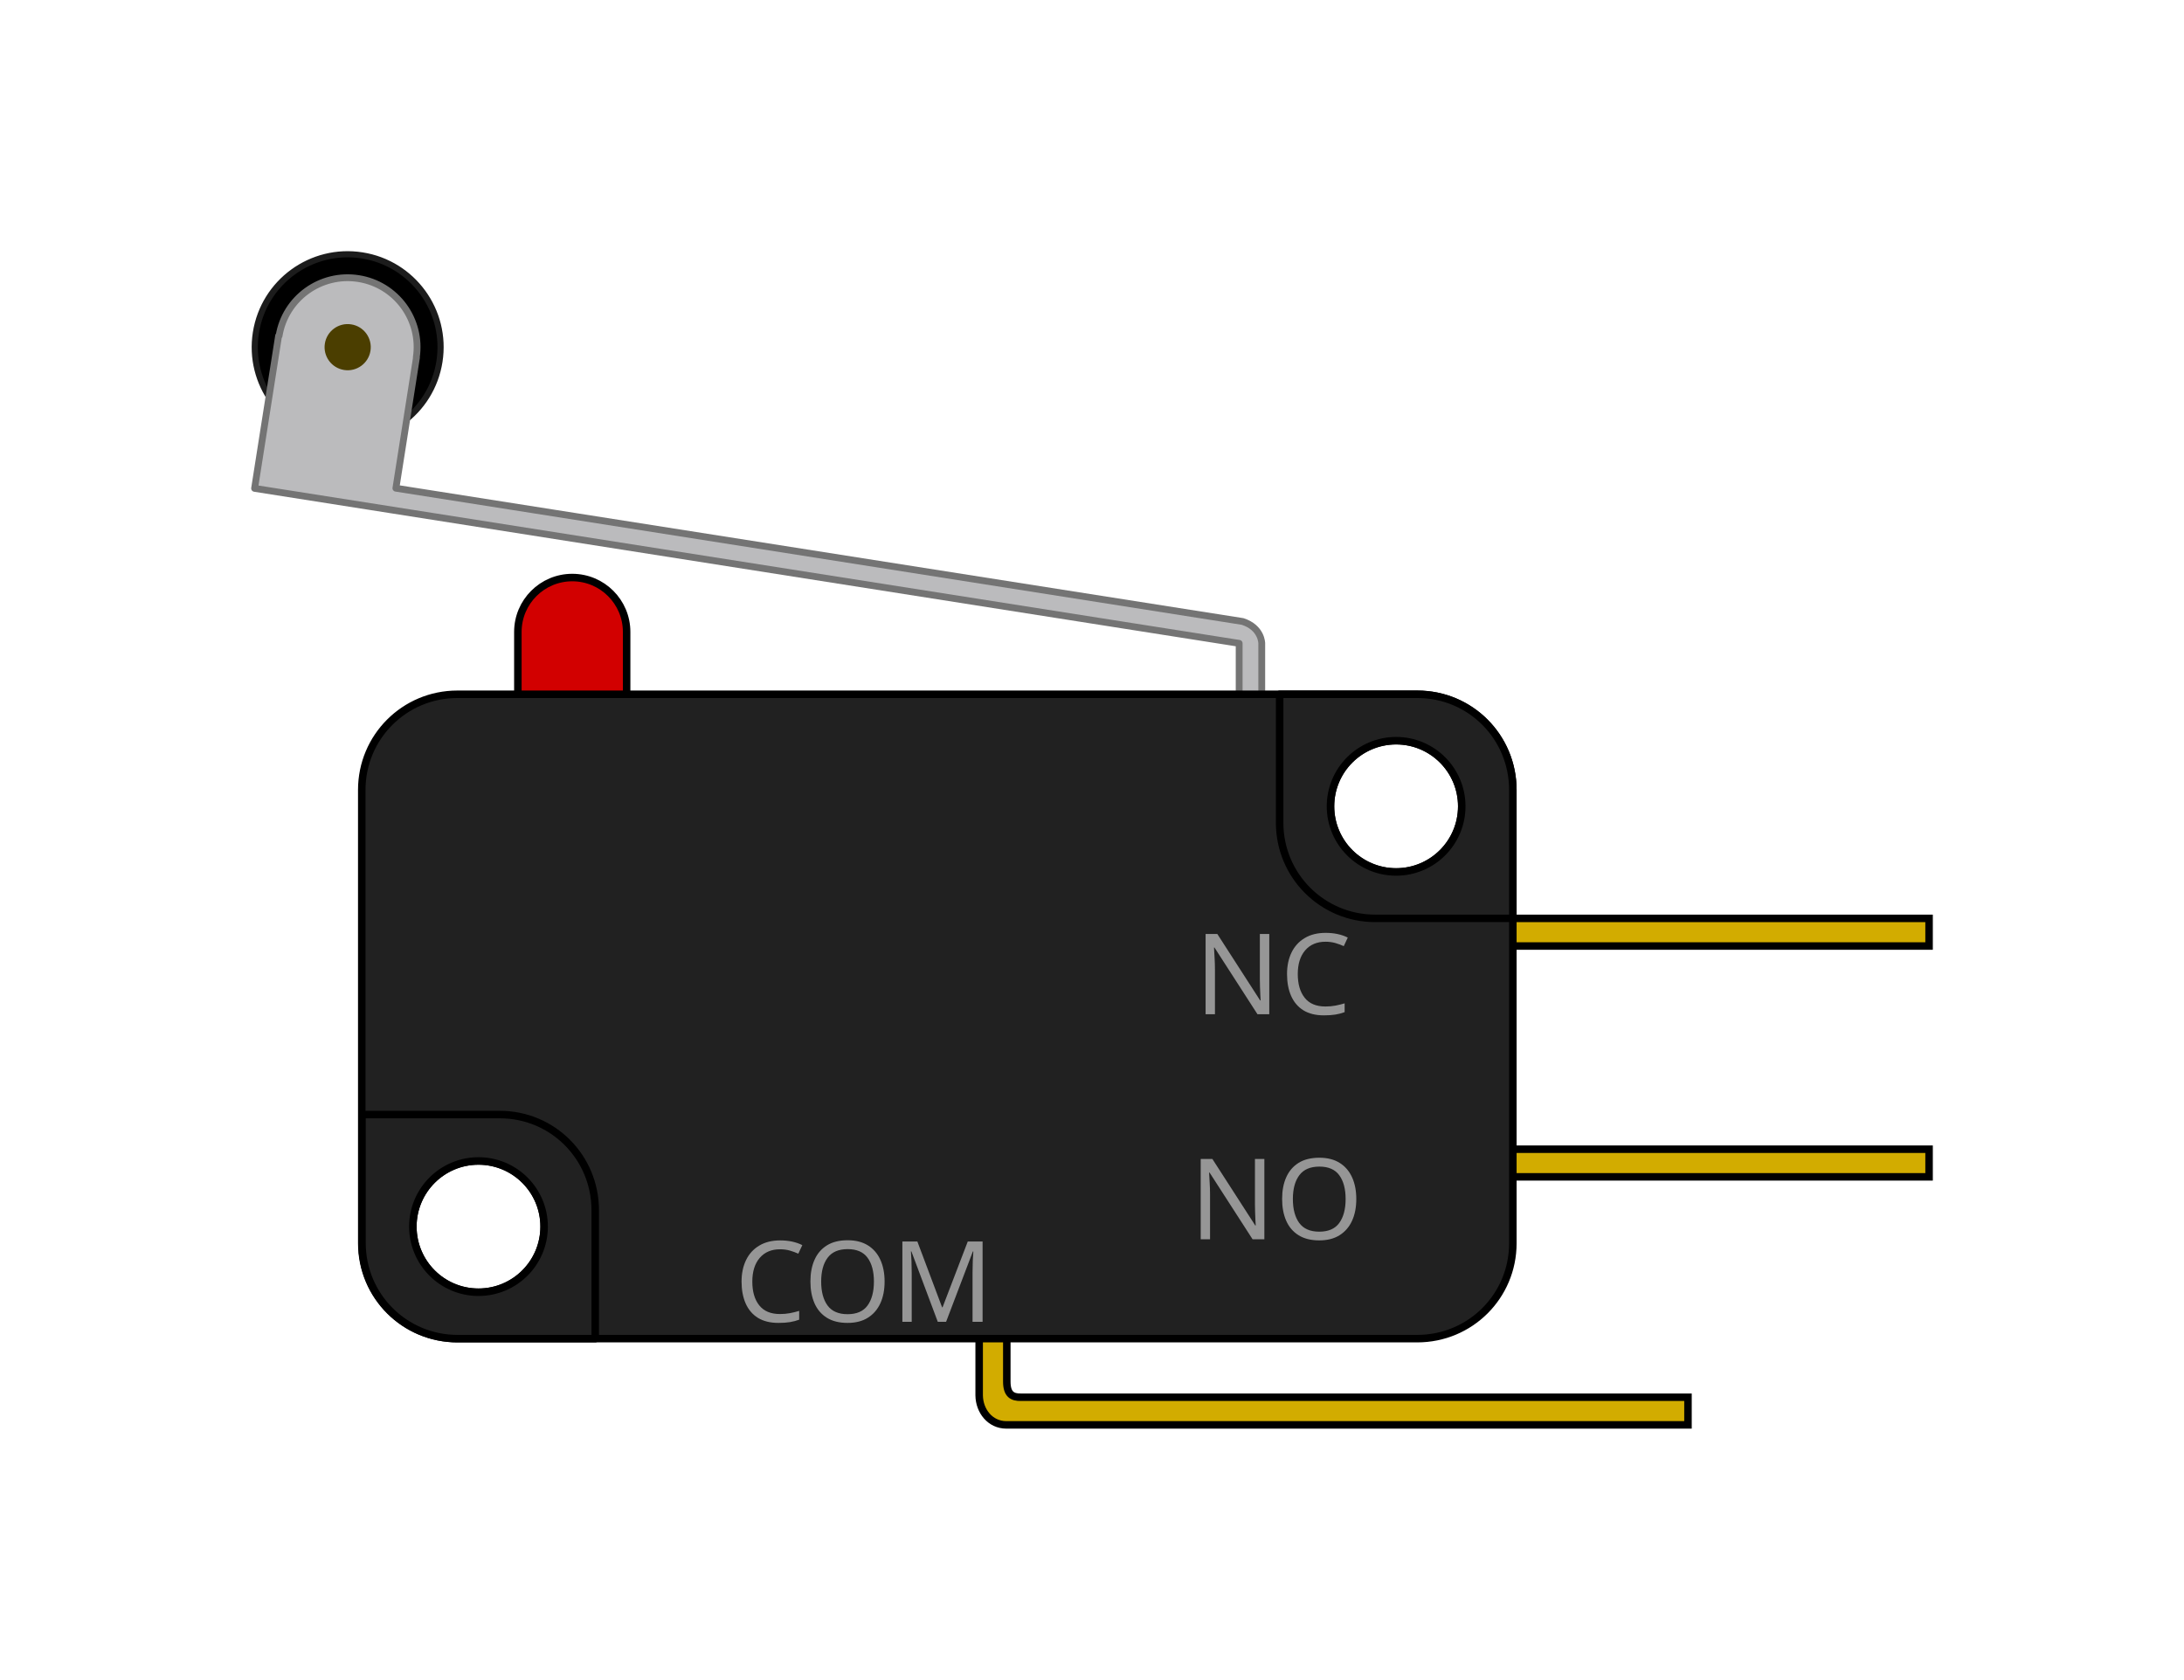
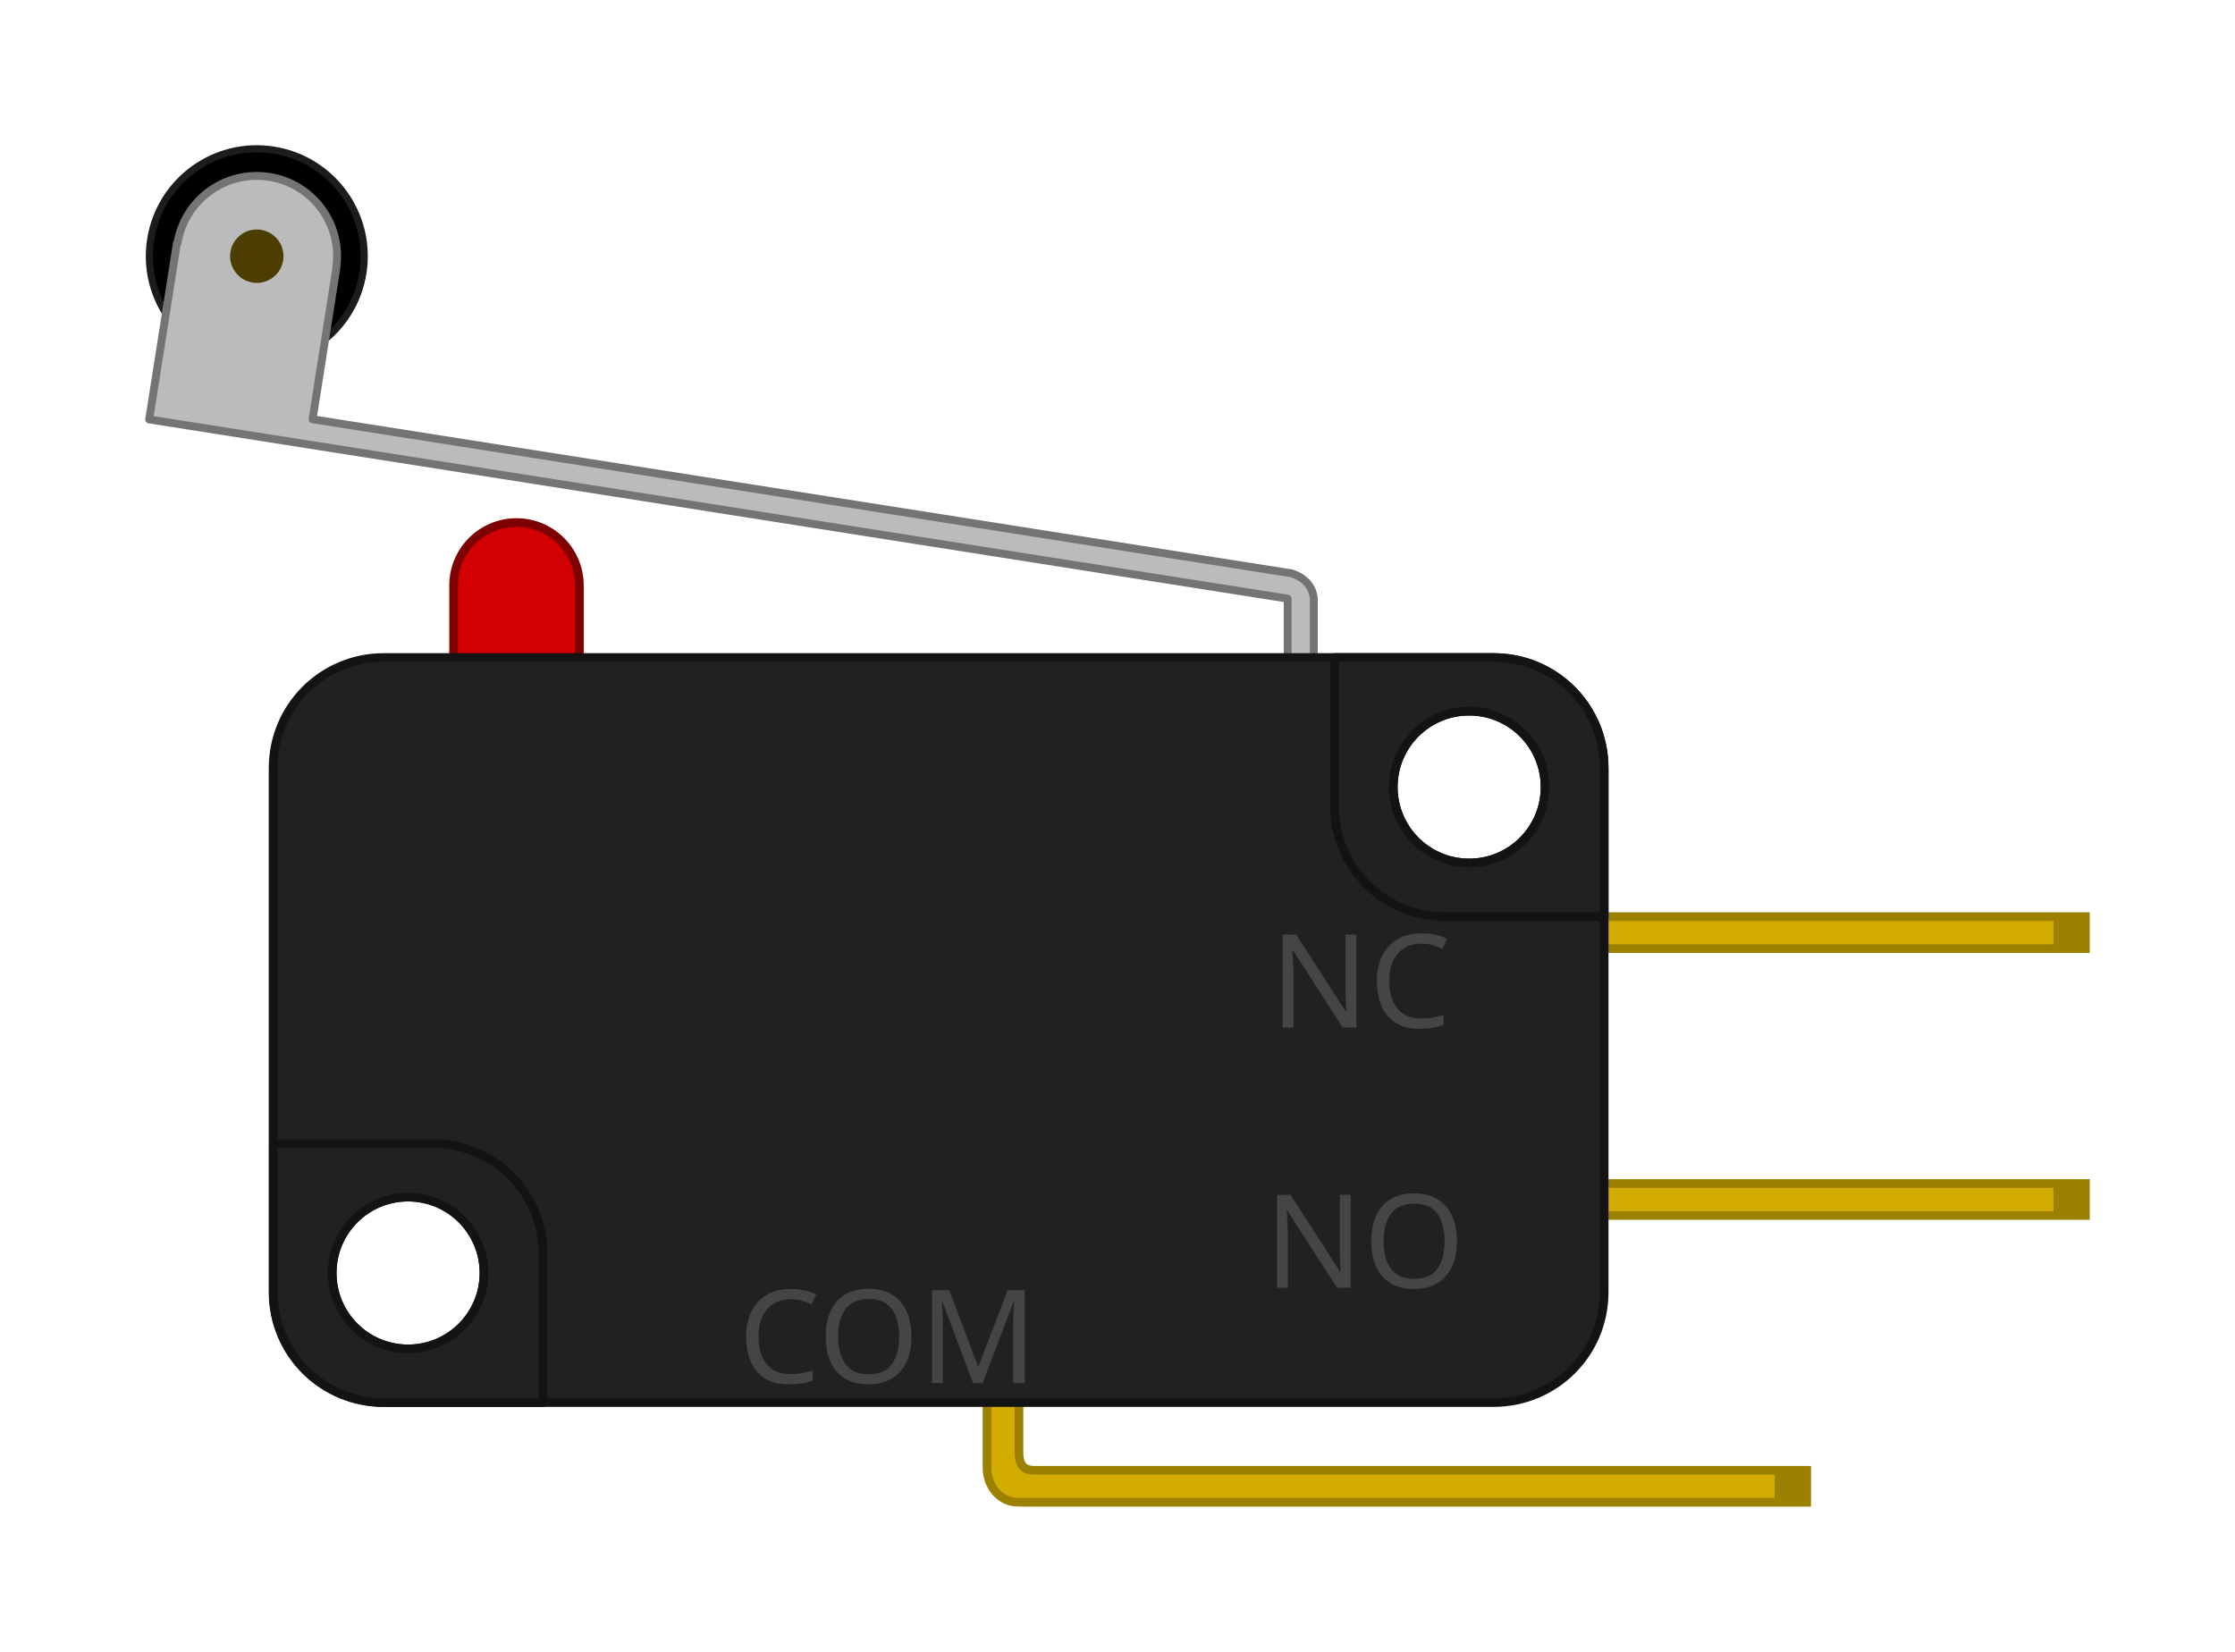
- <svg xmlns="http://www.w3.org/2000/svg" width="434.755" height="334.377" id="svg10927" version="1.1">
+ <svg xmlns="http://www.w3.org/2000/svg" width="384.755" height="284.377" id="svg10927" version="1.1">
  <defs id="defs10929" />
-   <g id="layer1" transform="translate(-106.8076,-234.2307)">
-     <g id="g11895">
-       <g id="g11876">
-         <rect style="fill:#d20000;fill-opacity:1;fill-rule:nonzero;stroke:#000000;stroke-width:1.493;stroke-linecap:round;stroke-linejoin:round;stroke-miterlimit:4;stroke-opacity:1;stroke-dasharray:none;stroke-dashoffset:0" id="rect15929-4-3" width="21.65" height="38.073" x="209.897" y="349.195" rx="10.825" ry="10.825" />
-         <path style="fill:#d2ac00;fill-opacity:1;stroke:#000000;stroke-width:1.493px;stroke-linecap:butt;stroke-linejoin:miter;stroke-opacity:1" d="m 407.939,417.04 82.877,0 0,5.502 -82.877,0 z" id="path15824-28-2" />
-         <path style="fill:#d2ac00;fill-opacity:1;stroke:#000000;stroke-width:1.493px;stroke-linecap:butt;stroke-linejoin:miter;stroke-opacity:1" d="m 407.939,462.987 82.877,0 0,5.502 -82.877,0 z" id="path15824-8-8-1" />
-         <path style="fill:#d2ac00;fill-opacity:1;stroke:#000000;stroke-width:1.493px;stroke-linecap:butt;stroke-linejoin:miter;stroke-opacity:1" d="m 307.126,517.861 c -3.189,0 -5.37,-2.751 -5.403,-5.885 l 0,-20.225 5.502,-1.5e-4 0,17.476 c 0,2.538 1.077,3.168 2.837,3.132 l 132.762,0 0,5.502 c -46.211,0 -89.487,0 -135.698,0 z" id="path15824-1-9-7-1" />
-         <g id="g11871">
-           <path transform="matrix(0.806861,0.1269965,-0.1269965,0.806861,78.51155,27.67663)" d="m 193.036,314.827 c 0,12.504 -10.136,22.64 -22.64,22.64 -12.504,0 -22.64,-10.136 -22.64,-22.64 0,-12.504 10.136,-22.64 22.64,-22.64 12.504,0 22.64,10.136 22.64,22.64 z" id="path11813" style="fill:#000000;fill-opacity:1;stroke:#1c1c1c;stroke-width:1.5;stroke-linecap:round;stroke-linejoin:round;stroke-miterlimit:4;stroke-opacity:1;stroke-dasharray:none;stroke-dashoffset:63" />
-           <path id="rect11023" d="m 357.976,362.291 0,14.618 -4.496,0 0,-14.618 -168.55,-26.529 -27.443,-4.319 0.685,-4.353 4.096,-26.023 0.093,0.015 c 1.231,-7.491 8.297,-12.582 15.808,-11.399 7.511,1.182 12.641,8.193 11.512,15.7 l 0.031,0.005 -4.096,26.023 168.55,26.529 c 3.82,1.231 3.811,4.352 3.811,4.352 z" style="fill:#bbbbbd;fill-opacity:1;stroke:#747474;stroke-width:1.358;stroke-linecap:round;stroke-linejoin:round;stroke-miterlimit:4;stroke-opacity:1;stroke-dashoffset:63" />
-           <path transform="matrix(0.2005275,0.03156219,-0.03156219,0.2005275,151.7831,234.8283)" d="m 193.036,314.827 c 0,12.504 -10.136,22.64 -22.64,22.64 -12.504,0 -22.64,-10.136 -22.64,-22.64 0,-12.504 10.136,-22.64 22.64,-22.64 12.504,0 22.64,10.136 22.64,22.64 z" id="path11813-2" style="fill:#4b3e00;fill-opacity:1;stroke:none" />
-         </g>
-         <path style="fill:#212121;fill-opacity:1;fill-rule:nonzero;stroke:#000000;stroke-width:1.493;stroke-linecap:round;stroke-linejoin:round;stroke-miterlimit:4;stroke-opacity:1;stroke-dasharray:none;stroke-dashoffset:0" d="m 197.859,372.431 c -10.54,0 -19.037,8.496 -19.037,19.037 l 0,90.237 c 0,10.54 8.496,18.99 19.037,18.99 l 191.066,0 c 10.54,0 19.037,-8.45 19.037,-18.99 l 0,-90.237 c 0,-10.54 -8.496,-19.037 -19.037,-19.037 l -191.066,0 z m 186.867,9.238 c 7.216,0 13.064,5.849 13.064,13.064 0,7.216 -5.849,13.064 -13.064,13.064 -7.216,0 -13.064,-5.849 -13.064,-13.064 0,-7.216 5.849,-13.064 13.064,-13.064 z m -182.668,83.659 c 7.216,0 13.064,5.849 13.064,13.064 0,7.216 -5.849,13.064 -13.064,13.064 -7.216,0 -13.064,-5.849 -13.064,-13.064 0,-7.215 5.849,-13.064 13.064,-13.064 z" id="rect15713-8-58-3" />
-         <path style="fill:#212121;fill-opacity:1;fill-rule:nonzero;stroke:#000000;stroke-width:1.493;stroke-linecap:round;stroke-linejoin:round;stroke-miterlimit:4;stroke-opacity:1;stroke-dasharray:none;stroke-dashoffset:0" d="m 361.537,372.431 0,25.569 c 0,10.54 8.496,19.037 19.037,19.037 l 27.388,0 0,-25.569 c 0,-10.54 -8.45,-19.037 -18.99,-19.037 l -27.435,0 z m 23.189,9.238 c 7.216,0 13.064,5.849 13.064,13.064 0,7.216 -5.849,13.064 -13.064,13.064 -7.216,0 -13.064,-5.849 -13.064,-13.064 0,-7.216 5.849,-13.064 13.064,-13.064 z" id="rect15713-1-2" />
-         <path style="fill:#212121;fill-opacity:1;fill-rule:nonzero;stroke:#000000;stroke-width:1.493;stroke-linecap:round;stroke-linejoin:round;stroke-miterlimit:4;stroke-opacity:1;stroke-dasharray:none;stroke-dashoffset:0" d="m 178.869,456.09 0,25.569 c 0,10.54 8.496,19.037 19.037,19.037 l 27.388,0 0,-25.569 c 0,-10.54 -8.45,-19.037 -18.99,-19.037 l -27.435,0 z m 23.189,9.238 c 7.216,0 13.064,5.849 13.064,13.064 0,7.216 -5.849,13.064 -13.064,13.064 -7.216,0 -13.064,-5.849 -13.064,-13.064 0,-7.216 5.849,-13.064 13.064,-13.064 z" id="rect15713-0-2-5" />
-         <text xml:space="preserve" style="font-size:22.396px;font-style:normal;font-variant:normal;font-weight:normal;font-stretch:normal;text-align:center;line-height:125%;letter-spacing:0px;word-spacing:0px;text-anchor:middle;fill:#969696;fill-opacity:1;stroke:none;font-family:Ubuntu;-inkscape-font-specification:Ubuntu" x="305.025" y="497.345" id="text15883-5-3">
-           <tspan id="tspan15885-7-5" x="305.025" y="497.345">COM</tspan>
-         </text>
-         <text xml:space="preserve" style="font-size:22.396px;font-style:normal;font-variant:normal;font-weight:normal;font-stretch:normal;text-align:center;line-height:125%;letter-spacing:0px;word-spacing:0px;text-anchor:middle;fill:#969696;fill-opacity:1;stroke:none;font-family:Ubuntu;-inkscape-font-specification:Ubuntu" x="387.113" y="480.918" id="text15883-8-4-1">
-           <tspan id="tspan15885-9-4-2" x="387.113" y="480.918">NO</tspan>
-         </text>
-         <text xml:space="preserve" style="font-size:22.396px;font-style:normal;font-variant:normal;font-weight:normal;font-stretch:normal;text-align:center;line-height:125%;letter-spacing:0px;word-spacing:0px;text-anchor:middle;fill:#969696;fill-opacity:1;stroke:none;font-family:Ubuntu;-inkscape-font-specification:Ubuntu" x="386.421" y="436.126" id="text15883-8-7-44-2">
-           <tspan id="tspan15885-9-2-42-2" x="386.421" y="436.126">NC</tspan>
-         </text>
+   <g id="layer1" transform="translate(-131.8076,-259.2307)">
+     <g id="g3844">
+       <rect ry="10.825" rx="10.825" y="349.195" x="209.897" height="38.073" width="21.65" id="rect15929-4-3" style="fill:#d20000;fill-opacity:1;fill-rule:nonzero;stroke:#7e0000;stroke-width:1.493;stroke-linecap:round;stroke-linejoin:round;stroke-miterlimit:4;stroke-opacity:1;stroke-dasharray:none;stroke-dashoffset:0" />
+       <path transform="matrix(0.806861,0.1269965,-0.1269965,0.806861,78.51155,27.67663)" d="m 193.036,314.827 c 0,12.504 -10.136,22.64 -22.64,22.64 -12.504,0 -22.64,-10.136 -22.64,-22.64 0,-12.504 10.136,-22.64 22.64,-22.64 12.504,0 22.64,10.136 22.64,22.64 z" id="path11813" style="fill:#000000;fill-opacity:1;stroke:#1c1c1c;stroke-width:1.5;stroke-linecap:round;stroke-linejoin:round;stroke-miterlimit:4;stroke-opacity:1;stroke-dasharray:none;stroke-dashoffset:63" />
+       <path id="rect11023" d="m 357.976,362.291 0,14.618 -4.496,0 0,-14.618 -168.55,-26.529 -27.443,-4.319 0.685,-4.353 4.096,-26.023 0.093,0.015 c 1.231,-7.491 8.297,-12.582 15.808,-11.399 7.511,1.182 12.641,8.193 11.512,15.7 l 0.031,0.005 -4.096,26.023 168.55,26.529 c 3.82,1.231 3.811,4.352 3.811,4.352 z" style="fill:#bbbbbd;fill-opacity:1;stroke:#747474;stroke-width:1.358;stroke-linecap:round;stroke-linejoin:round;stroke-miterlimit:4;stroke-opacity:1;stroke-dashoffset:63" />
+       <path transform="matrix(0.2005275,0.03156219,-0.03156219,0.2005275,151.7831,234.8283)" d="m 193.036,314.827 c 0,12.504 -10.136,22.64 -22.64,22.64 -12.504,0 -22.64,-10.136 -22.64,-22.64 0,-12.504 10.136,-22.64 22.64,-22.64 12.504,0 22.64,10.136 22.64,22.64 z" id="path11813-2" style="fill:#4b3e00;fill-opacity:1;stroke:none" />
+       <g id="g3836">
+         <path style="fill:#d2ac00;fill-opacity:1;stroke:#9c8000;stroke-width:1.493px;stroke-linecap:butt;stroke-linejoin:miter;stroke-opacity:1" d="m 407.939,417.04 82.877,0 0,5.502 -82.877,0 z" id="path15824-28-2" />
+         <path style="fill:#d2ac00;fill-opacity:1;stroke:#9c8000;stroke-width:1.493px;stroke-linecap:butt;stroke-linejoin:miter;stroke-opacity:1" d="m 407.939,462.987 82.877,0 0,5.502 -82.877,0 z" id="path15824-8-8-1" />
+         <path style="fill:#d2ac00;fill-opacity:1;stroke:#9c8000;stroke-width:1.493px;stroke-linecap:butt;stroke-linejoin:miter;stroke-opacity:1" d="m 307.126,517.861 c -3.189,0 -5.37,-2.751 -5.403,-5.885 l 0,-20.225 5.502,-1.5e-4 0,17.476 c 0,2.538 1.077,3.168 2.837,3.132 l 132.762,0 0,5.502 c -46.211,0 -89.487,0 -135.698,0 z" id="path15824-1-9-7-1" />
+         <rect style="fill:#9c8000;fill-opacity:1;stroke:none" id="rect3809" width="5.502" height="5.502" x="378.506" y="182.81" transform="translate(106.8076,234.2307)" rx="0" ry="5.502" />
+         <rect style="fill:#9c8000;fill-opacity:1;stroke:none" id="rect3809-2" width="5.502" height="5.502" x="485.314" y="462.987" rx="0" ry="5.502" />
+         <rect style="fill:#9c8000;fill-opacity:1;stroke:none" id="rect3809-1" width="5.502" height="5.502" x="437.322" y="512.359" rx="0" ry="5.502" />
      </g>
+       <path id="rect15713-8-58-3" d="m 197.859,372.431 c -10.54,0 -19.037,8.496 -19.037,19.037 l 0,90.237 c 0,10.54 8.496,18.99 19.037,18.99 l 191.066,0 c 10.54,0 19.037,-8.45 19.037,-18.99 l 0,-90.237 c 0,-10.54 -8.496,-19.037 -19.037,-19.037 l -191.066,0 z m 186.867,9.238 c 7.216,0 13.064,5.849 13.064,13.064 0,7.216 -5.849,13.064 -13.064,13.064 -7.216,0 -13.064,-5.849 -13.064,-13.064 0,-7.216 5.849,-13.064 13.064,-13.064 z m -182.668,83.659 c 7.216,0 13.064,5.849 13.064,13.064 0,7.216 -5.849,13.064 -13.064,13.064 -7.216,0 -13.064,-5.849 -13.064,-13.064 0,-7.215 5.849,-13.064 13.064,-13.064 z" style="fill:#212121;fill-opacity:1;fill-rule:nonzero;stroke:#131313;stroke-width:1.493;stroke-linecap:round;stroke-linejoin:round;stroke-miterlimit:4;stroke-opacity:1;stroke-dasharray:none;stroke-dashoffset:0" />
+       <path id="rect15713-1-2" d="m 361.537,372.431 0,25.569 c 0,10.54 8.496,19.037 19.037,19.037 l 27.388,0 0,-25.569 c 0,-10.54 -8.45,-19.037 -18.99,-19.037 l -27.435,0 z m 23.189,9.238 c 7.216,0 13.064,5.849 13.064,13.064 0,7.216 -5.849,13.064 -13.064,13.064 -7.216,0 -13.064,-5.849 -13.064,-13.064 0,-7.216 5.849,-13.064 13.064,-13.064 z" style="fill:#212121;fill-opacity:1;fill-rule:nonzero;stroke:#131313;stroke-width:1.493;stroke-linecap:round;stroke-linejoin:round;stroke-miterlimit:4;stroke-opacity:1;stroke-dasharray:none;stroke-dashoffset:0" />
+       <path id="rect15713-0-2-5" d="m 178.869,456.09 0,25.569 c 0,10.54 8.496,19.037 19.037,19.037 l 27.388,0 0,-25.569 c 0,-10.54 -8.45,-19.037 -18.99,-19.037 l -27.435,0 z m 23.189,9.238 c 7.216,0 13.064,5.849 13.064,13.064 0,7.216 -5.849,13.064 -13.064,13.064 -7.216,0 -13.064,-5.849 -13.064,-13.064 0,-7.216 5.849,-13.064 13.064,-13.064 z" style="fill:#212121;fill-opacity:1;fill-rule:nonzero;stroke:#131313;stroke-width:1.493;stroke-linecap:round;stroke-linejoin:round;stroke-miterlimit:4;stroke-opacity:1;stroke-dasharray:none;stroke-dashoffset:0" />
+       <text id="text15883-5-3" y="497.345" x="305.025" style="font-size:22.396px;font-style:normal;font-variant:normal;font-weight:normal;font-stretch:normal;text-align:center;line-height:125%;letter-spacing:0px;word-spacing:0px;text-anchor:middle;fill:#454545;fill-opacity:1;stroke:none;font-family:Ubuntu;-inkscape-font-specification:Ubuntu" xml:space="preserve">
+         <tspan y="497.345" x="305.025" id="tspan15885-7-5">COM</tspan>
+       </text>
+       <text id="text15883-8-4-1" y="480.918" x="387.113" style="font-size:22.396px;font-style:normal;font-variant:normal;font-weight:normal;font-stretch:normal;text-align:center;line-height:125%;letter-spacing:0px;word-spacing:0px;text-anchor:middle;fill:#454545;fill-opacity:1;stroke:none;font-family:Ubuntu;-inkscape-font-specification:Ubuntu" xml:space="preserve">
+         <tspan y="480.918" x="387.113" id="tspan15885-9-4-2">NO</tspan>
+       </text>
+       <text id="text15883-8-7-44-2" y="436.126" x="386.421" style="font-size:22.396px;font-style:normal;font-variant:normal;font-weight:normal;font-stretch:normal;text-align:center;line-height:125%;letter-spacing:0px;word-spacing:0px;text-anchor:middle;fill:#454545;fill-opacity:1;stroke:none;font-family:Ubuntu;-inkscape-font-specification:Ubuntu" xml:space="preserve">
+         <tspan y="436.126" x="386.421" id="tspan15885-9-2-42-2">NC</tspan>
+       </text>
    </g>
  </g>
</svg>
